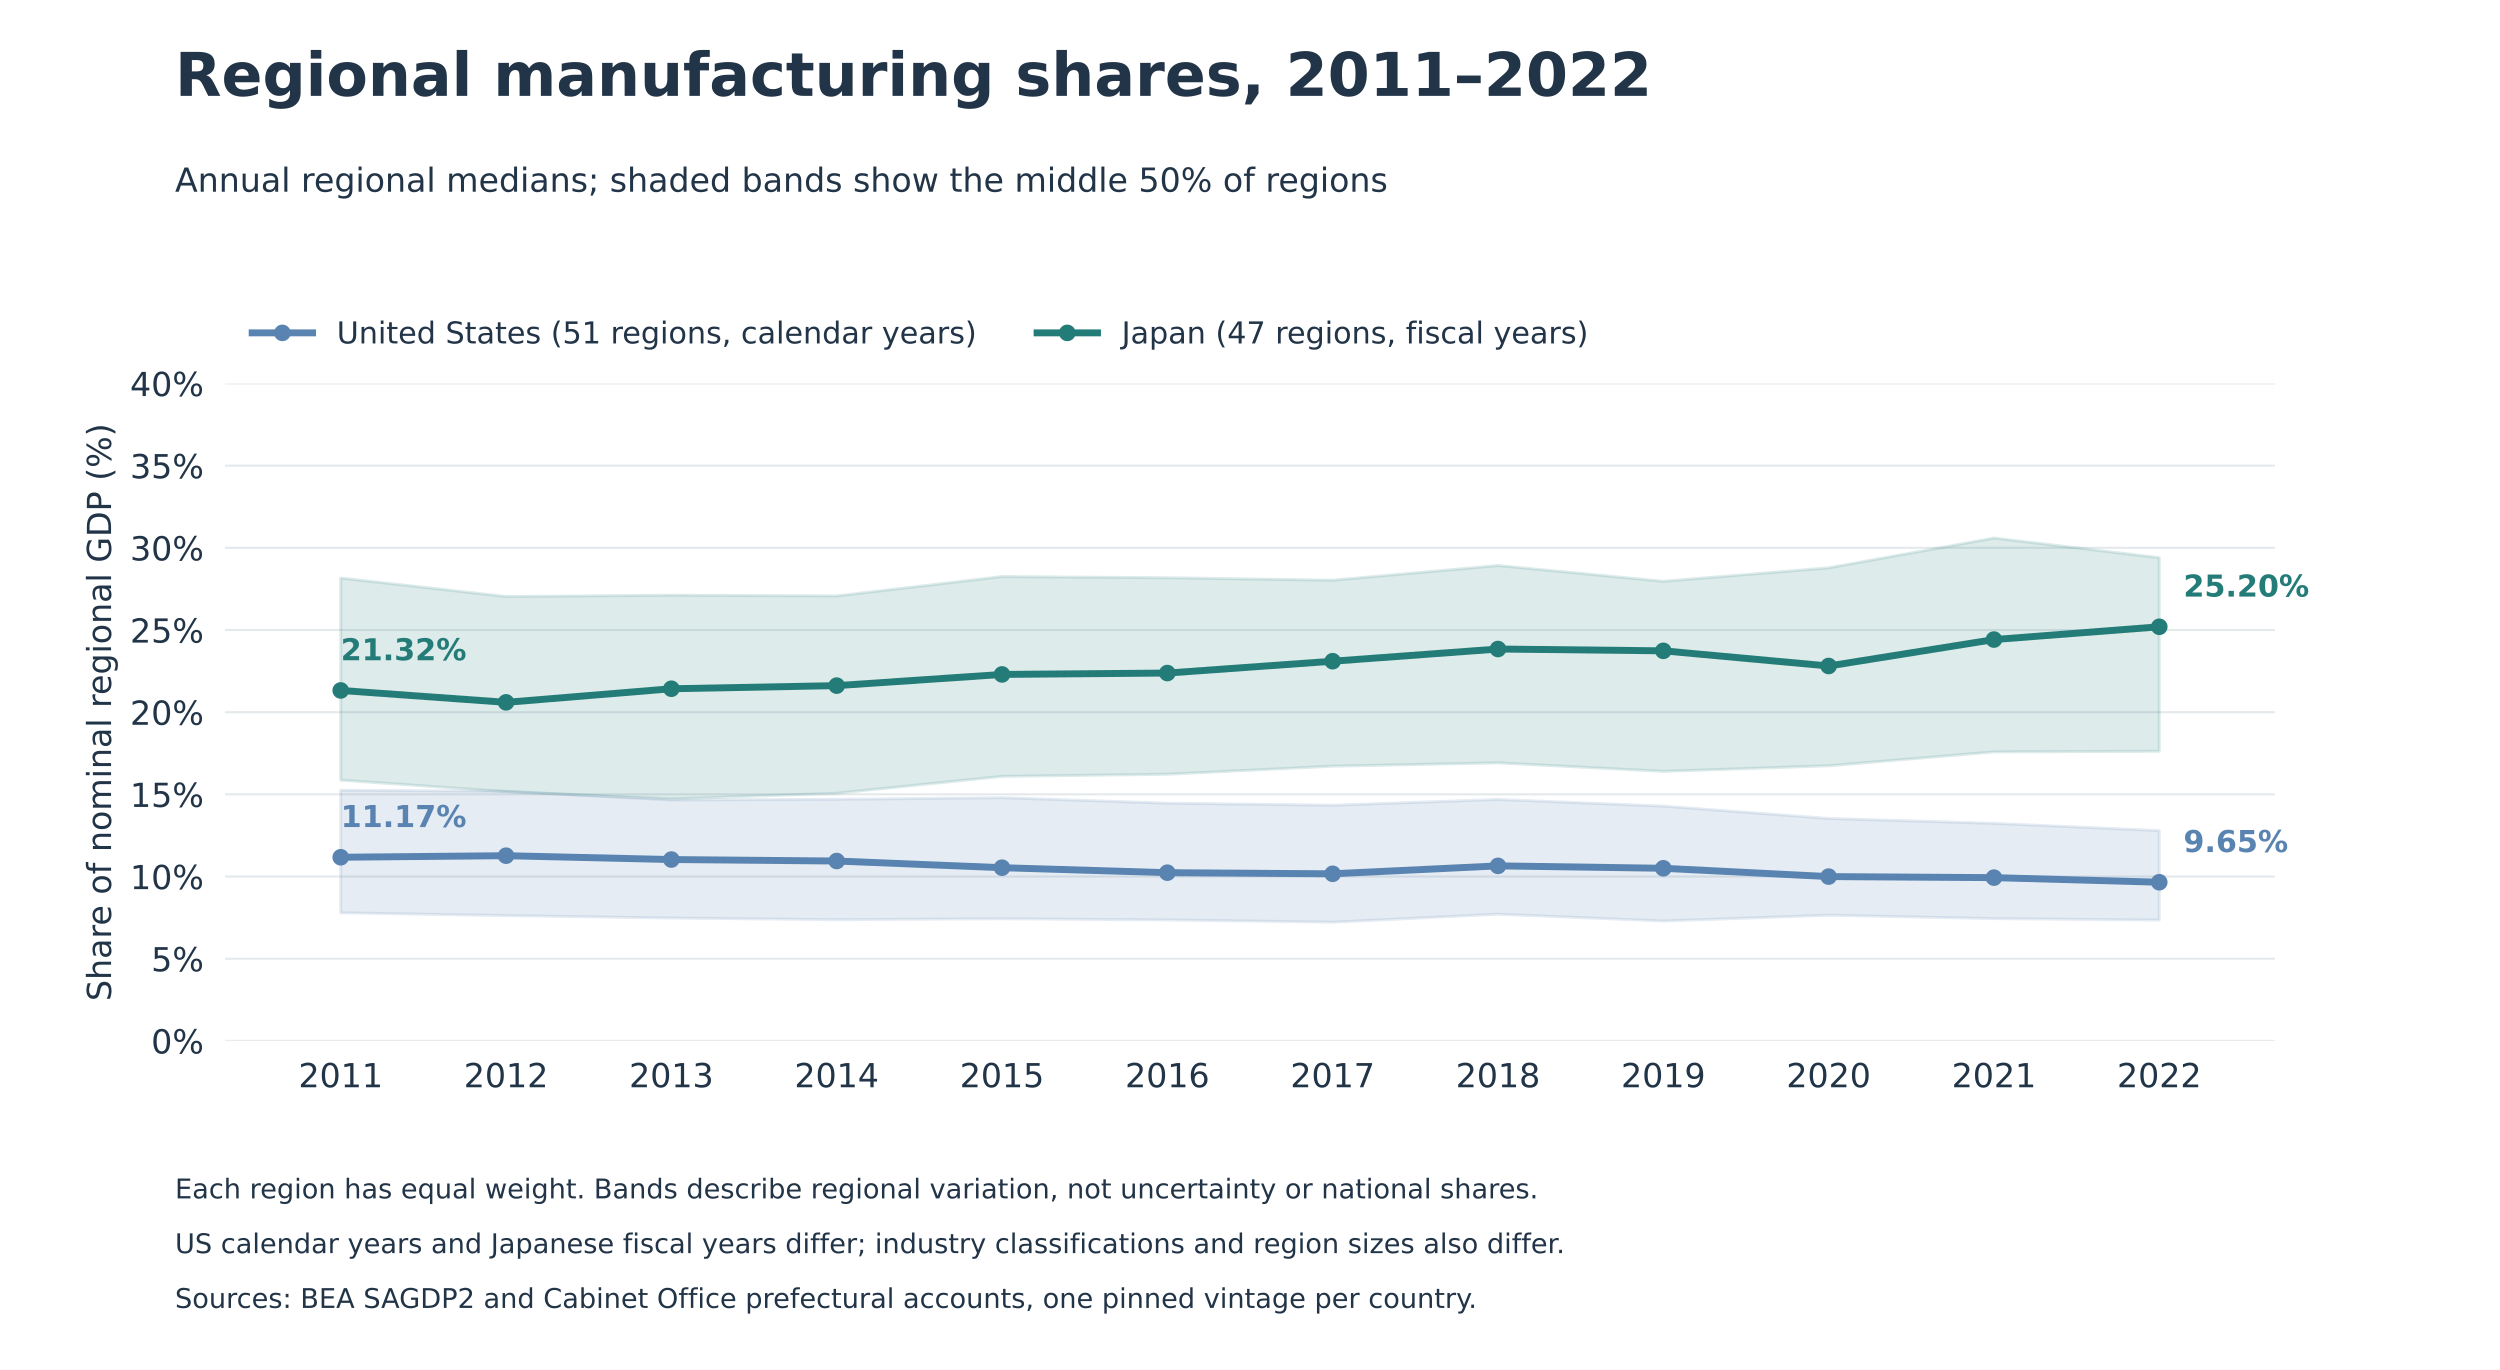
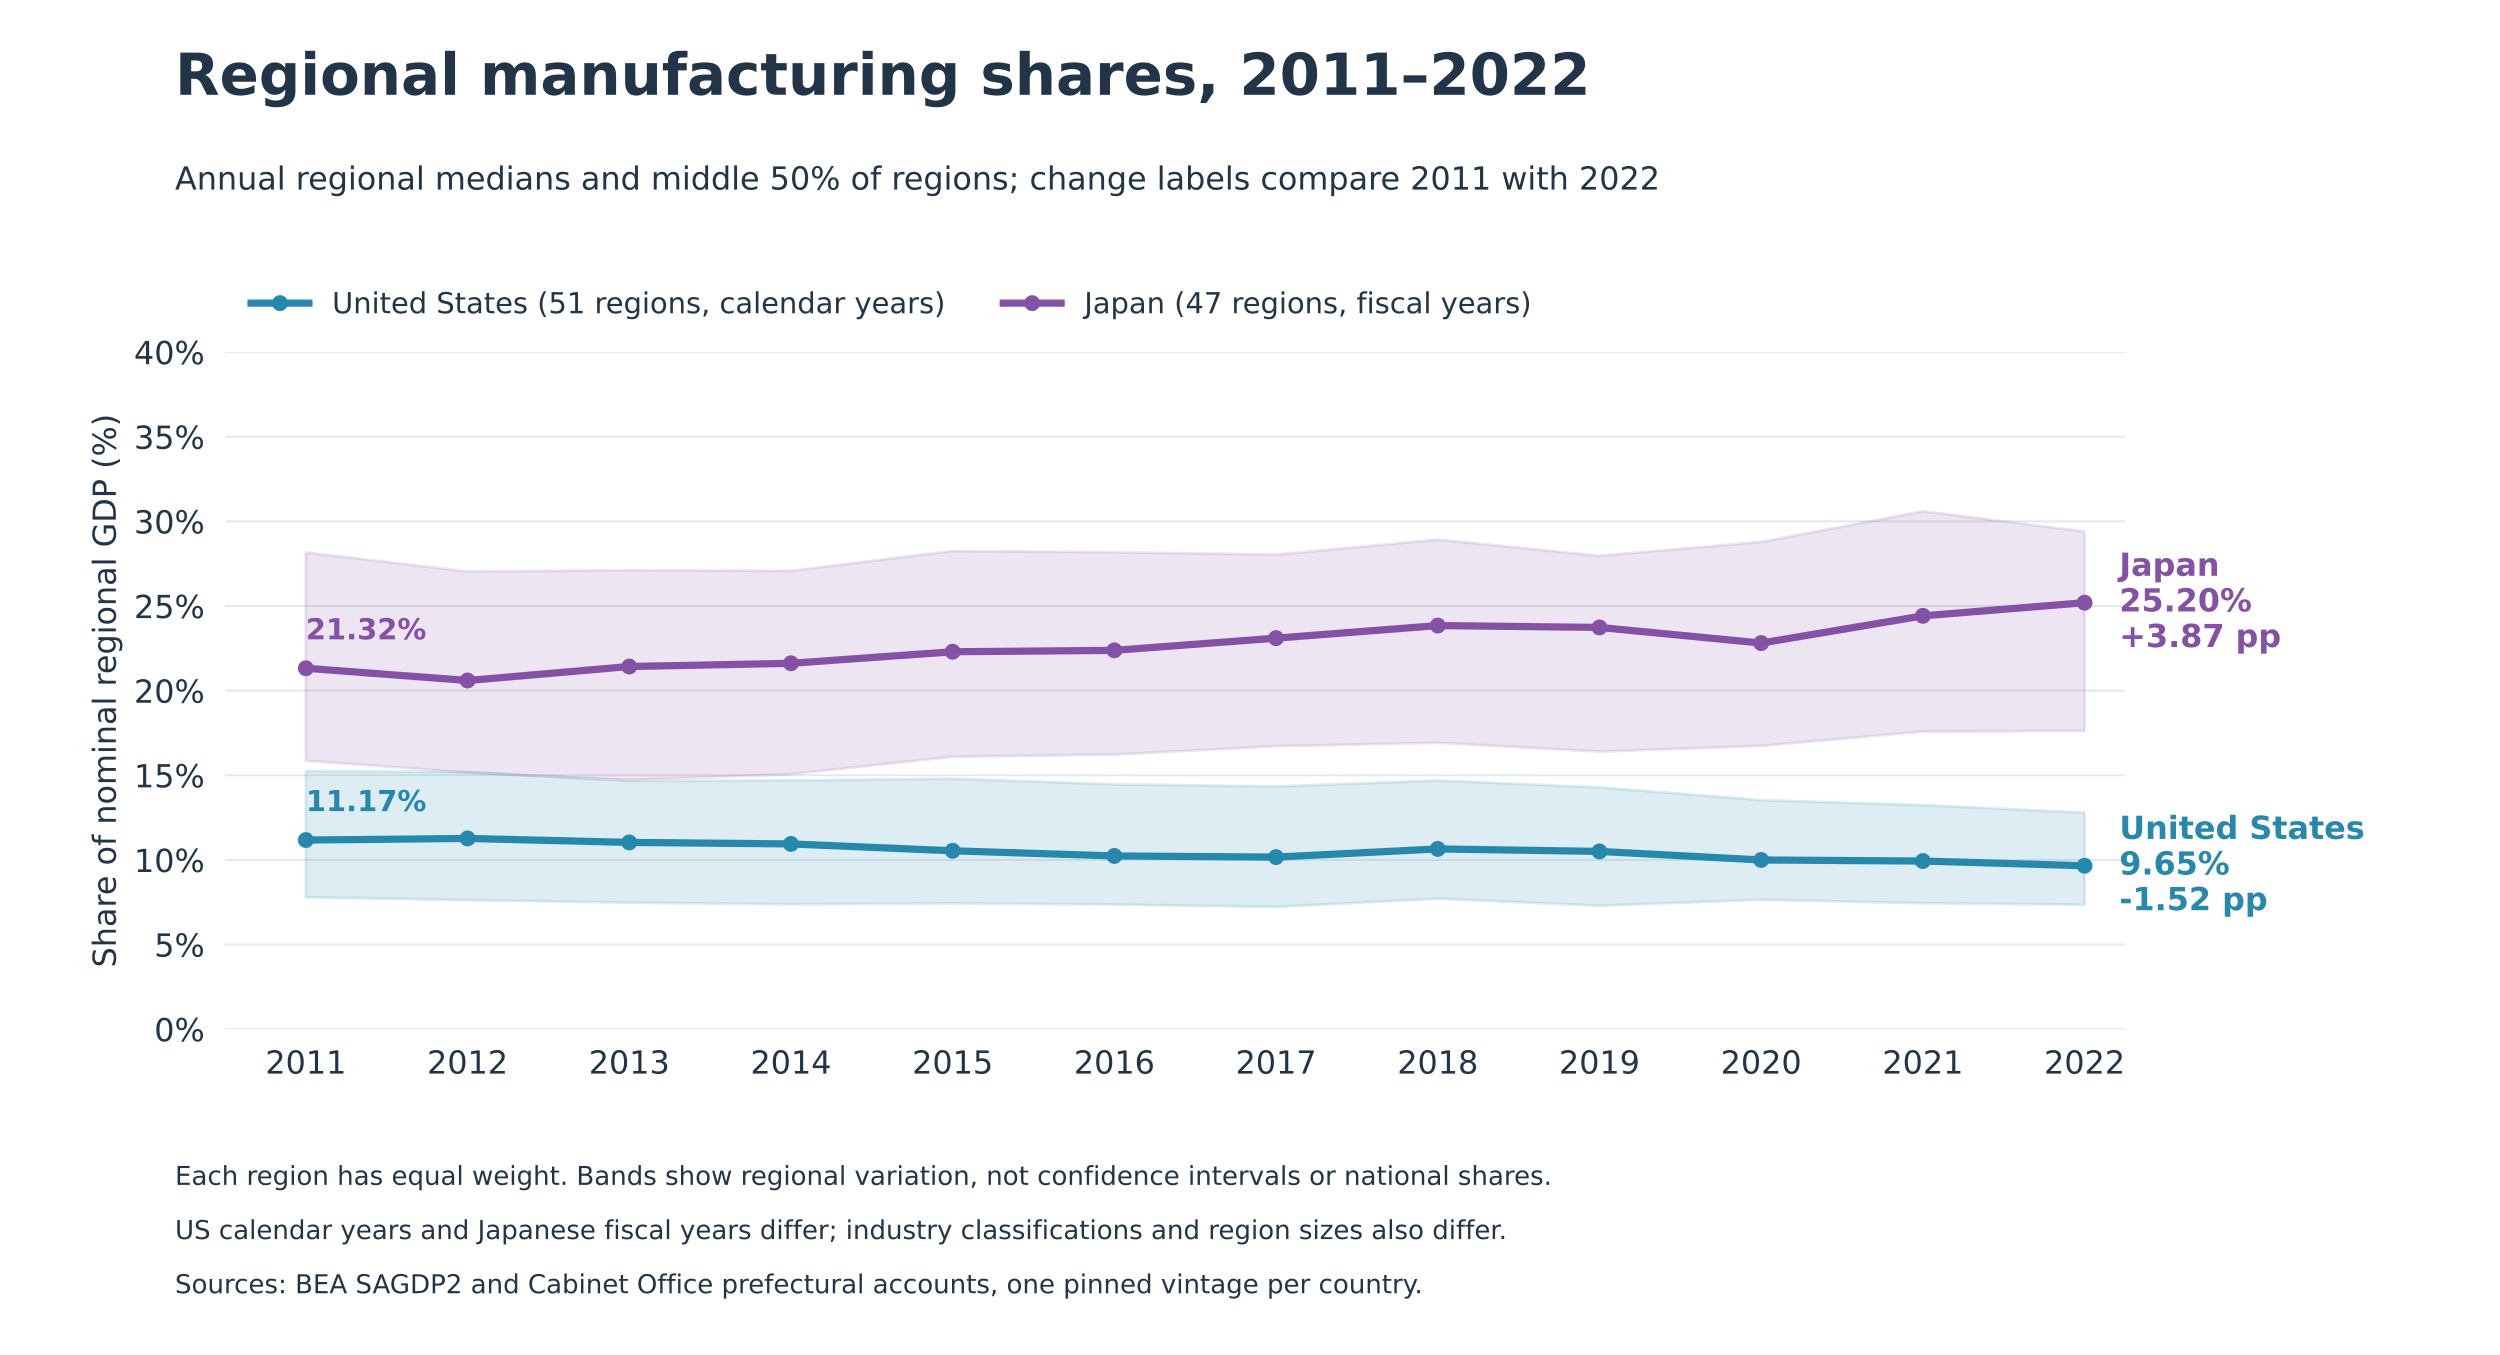
- <svg xmlns="http://www.w3.org/2000/svg" xmlns:xlink="http://www.w3.org/1999/xlink" width="828pt" height="453.6pt" viewBox="0 0 828 453.6" version="1.1">
+ <svg xmlns="http://www.w3.org/2000/svg" xmlns:xlink="http://www.w3.org/1999/xlink" width="864pt" height="468pt" viewBox="0 0 864 468" version="1.1">
  <defs>
    <style type="text/css">*{stroke-linejoin: round; stroke-linecap: butt}</style>
  </defs>
  <g id="figure_1">
    <g id="patch_1">
-       <path d="M 0 453.6 L 828 453.6 L 828 0 L 0 0 z " style="fill: #ffffff" />
+       <path d="M 0 468 L 864 468 L 864 0 L 0 0 z " style="fill: #ffffff" />
    </g>
    <g id="axes_1">
      <g id="patch_2">
-         <path d="M 74.52 344.736 L 753.48 344.736 L 753.48 127.008 L 74.52 127.008 z " style="fill: #ffffff" />
+         <path d="M 77.76 355.68 L 734.4 355.68 L 734.4 121.68 L 77.76 121.68 z " style="fill: #ffffff" />
      </g>
      <g id="matplotlib.axis_1">
        <g id="xtick_1">
          <g id="line2d_1" />
          <g id="text_1">
-             <text style="font-size: 11px; font-family: 'DejaVu Sans'; text-anchor: middle; fill: #223447" x="112.848" y="360.094" transform="rotate(-0 112.8484 360.0943)">2011</text>
+             <text style="font-size: 11px; font-family: 'DejaVu Sans'; text-anchor: middle; fill: #223447" x="105.702" y="371.038" transform="rotate(-0 105.7021 371.0383)">2011</text>
          </g>
        </g>
        <g id="xtick_2">
          <g id="line2d_2" />
          <g id="text_2">
-             <text style="font-size: 11px; font-family: 'DejaVu Sans'; text-anchor: middle; fill: #223447" x="167.603" y="360.094" transform="rotate(-0 167.6032 360.0943)">2012</text>
+             <text style="font-size: 11px; font-family: 'DejaVu Sans'; text-anchor: middle; fill: #223447" x="161.586" y="371.038" transform="rotate(-0 161.5864 371.0383)">2012</text>
          </g>
        </g>
        <g id="xtick_3">
          <g id="line2d_3" />
          <g id="text_3">
-             <text style="font-size: 11px; font-family: 'DejaVu Sans'; text-anchor: middle; fill: #223447" x="222.358" y="360.094" transform="rotate(-0 222.3581 360.0943)">2013</text>
+             <text style="font-size: 11px; font-family: 'DejaVu Sans'; text-anchor: middle; fill: #223447" x="217.471" y="371.038" transform="rotate(-0 217.4706 371.0383)">2013</text>
          </g>
        </g>
        <g id="xtick_4">
          <g id="line2d_4" />
          <g id="text_4">
-             <text style="font-size: 11px; font-family: 'DejaVu Sans'; text-anchor: middle; fill: #223447" x="277.113" y="360.094" transform="rotate(-0 277.1129 360.0943)">2014</text>
+             <text style="font-size: 11px; font-family: 'DejaVu Sans'; text-anchor: middle; fill: #223447" x="273.355" y="371.038" transform="rotate(-0 273.3549 371.0383)">2014</text>
          </g>
        </g>
        <g id="xtick_5">
          <g id="line2d_5" />
          <g id="text_5">
-             <text style="font-size: 11px; font-family: 'DejaVu Sans'; text-anchor: middle; fill: #223447" x="331.868" y="360.094" transform="rotate(-0 331.8677 360.0943)">2015</text>
+             <text style="font-size: 11px; font-family: 'DejaVu Sans'; text-anchor: middle; fill: #223447" x="329.239" y="371.038" transform="rotate(-0 329.2391 371.0383)">2015</text>
          </g>
        </g>
        <g id="xtick_6">
          <g id="line2d_6" />
          <g id="text_6">
-             <text style="font-size: 11px; font-family: 'DejaVu Sans'; text-anchor: middle; fill: #223447" x="386.623" y="360.094" transform="rotate(-0 386.6226 360.0943)">2016</text>
+             <text style="font-size: 11px; font-family: 'DejaVu Sans'; text-anchor: middle; fill: #223447" x="385.123" y="371.038" transform="rotate(-0 385.1234 371.0383)">2016</text>
          </g>
        </g>
        <g id="xtick_7">
          <g id="line2d_7" />
          <g id="text_7">
-             <text style="font-size: 11px; font-family: 'DejaVu Sans'; text-anchor: middle; fill: #223447" x="441.377" y="360.094" transform="rotate(-0 441.3774 360.0943)">2017</text>
+             <text style="font-size: 11px; font-family: 'DejaVu Sans'; text-anchor: middle; fill: #223447" x="441.008" y="371.038" transform="rotate(-0 441.0077 371.0383)">2017</text>
          </g>
        </g>
        <g id="xtick_8">
          <g id="line2d_8" />
          <g id="text_8">
-             <text style="font-size: 11px; font-family: 'DejaVu Sans'; text-anchor: middle; fill: #223447" x="496.132" y="360.094" transform="rotate(-0 496.1323 360.0943)">2018</text>
+             <text style="font-size: 11px; font-family: 'DejaVu Sans'; text-anchor: middle; fill: #223447" x="496.892" y="371.038" transform="rotate(-0 496.8919 371.0383)">2018</text>
          </g>
        </g>
        <g id="xtick_9">
          <g id="line2d_9" />
          <g id="text_9">
-             <text style="font-size: 11px; font-family: 'DejaVu Sans'; text-anchor: middle; fill: #223447" x="550.887" y="360.094" transform="rotate(-0 550.8871 360.0943)">2019</text>
+             <text style="font-size: 11px; font-family: 'DejaVu Sans'; text-anchor: middle; fill: #223447" x="552.776" y="371.038" transform="rotate(-0 552.7762 371.0383)">2019</text>
          </g>
        </g>
        <g id="xtick_10">
          <g id="line2d_10" />
          <g id="text_10">
-             <text style="font-size: 11px; font-family: 'DejaVu Sans'; text-anchor: middle; fill: #223447" x="605.642" y="360.094" transform="rotate(-0 605.6419 360.0943)">2020</text>
+             <text style="font-size: 11px; font-family: 'DejaVu Sans'; text-anchor: middle; fill: #223447" x="608.66" y="371.038" transform="rotate(-0 608.6604 371.0383)">2020</text>
          </g>
        </g>
        <g id="xtick_11">
          <g id="line2d_11" />
          <g id="text_11">
-             <text style="font-size: 11px; font-family: 'DejaVu Sans'; text-anchor: middle; fill: #223447" x="660.397" y="360.094" transform="rotate(-0 660.3968 360.0943)">2021</text>
+             <text style="font-size: 11px; font-family: 'DejaVu Sans'; text-anchor: middle; fill: #223447" x="664.545" y="371.038" transform="rotate(-0 664.5447 371.0383)">2021</text>
          </g>
        </g>
        <g id="xtick_12">
          <g id="line2d_12" />
          <g id="text_12">
-             <text style="font-size: 11px; font-family: 'DejaVu Sans'; text-anchor: middle; fill: #223447" x="715.152" y="360.094" transform="rotate(-0 715.1516 360.0943)">2022</text>
+             <text style="font-size: 11px; font-family: 'DejaVu Sans'; text-anchor: middle; fill: #223447" x="720.429" y="371.038" transform="rotate(-0 720.4289 371.0383)">2022</text>
          </g>
        </g>
      </g>
      <g id="matplotlib.axis_2">
        <g id="ytick_1">
          <g id="line2d_13">
-             <path d="M 74.52 344.736 L 753.48 344.736 " clip-path="url(#pea0f3e4ab1)" style="fill: none; stroke: #e4e9ec; stroke-width: 0.7; stroke-linecap: square" />
+             <path d="M 77.76 355.68 L 734.4 355.68 " clip-path="url(#p163450f315)" style="fill: none; stroke: #e4e9ec; stroke-width: 0.7; stroke-linecap: square" />
          </g>
          <g id="line2d_14" />
          <g id="text_13">
-             <text style="font-size: 11px; font-family: 'DejaVu Sans'; text-anchor: end; fill: #223447" x="67.52" y="348.915" transform="rotate(-0 67.52 348.9151)">0%</text>
+             <text style="font-size: 11px; font-family: 'DejaVu Sans'; text-anchor: end; fill: #223447" x="70.76" y="359.859" transform="rotate(-0 70.76 359.8591)">0%</text>
          </g>
        </g>
        <g id="ytick_2">
          <g id="line2d_15">
-             <path d="M 74.52 317.52 L 753.48 317.52 " clip-path="url(#pea0f3e4ab1)" style="fill: none; stroke: #e4e9ec; stroke-width: 0.7; stroke-linecap: square" />
+             <path d="M 77.76 326.43 L 734.4 326.43 " clip-path="url(#p163450f315)" style="fill: none; stroke: #e4e9ec; stroke-width: 0.7; stroke-linecap: square" />
          </g>
          <g id="line2d_16" />
          <g id="text_14">
-             <text style="font-size: 11px; font-family: 'DejaVu Sans'; text-anchor: end; fill: #223447" x="67.52" y="321.699" transform="rotate(-0 67.52 321.6991)">5%</text>
+             <text style="font-size: 11px; font-family: 'DejaVu Sans'; text-anchor: end; fill: #223447" x="70.76" y="330.609" transform="rotate(-0 70.76 330.6091)">5%</text>
          </g>
        </g>
        <g id="ytick_3">
          <g id="line2d_17">
-             <path d="M 74.52 290.304 L 753.48 290.304 " clip-path="url(#pea0f3e4ab1)" style="fill: none; stroke: #e4e9ec; stroke-width: 0.7; stroke-linecap: square" />
+             <path d="M 77.76 297.18 L 734.4 297.18 " clip-path="url(#p163450f315)" style="fill: none; stroke: #e4e9ec; stroke-width: 0.7; stroke-linecap: square" />
          </g>
          <g id="line2d_18" />
          <g id="text_15">
-             <text style="font-size: 11px; font-family: 'DejaVu Sans'; text-anchor: end; fill: #223447" x="67.52" y="294.483" transform="rotate(-0 67.52 294.4831)">10%</text>
+             <text style="font-size: 11px; font-family: 'DejaVu Sans'; text-anchor: end; fill: #223447" x="70.76" y="301.359" transform="rotate(-0 70.76 301.3591)">10%</text>
          </g>
        </g>
        <g id="ytick_4">
          <g id="line2d_19">
-             <path d="M 74.52 263.088 L 753.48 263.088 " clip-path="url(#pea0f3e4ab1)" style="fill: none; stroke: #e4e9ec; stroke-width: 0.7; stroke-linecap: square" />
+             <path d="M 77.76 267.93 L 734.4 267.93 " clip-path="url(#p163450f315)" style="fill: none; stroke: #e4e9ec; stroke-width: 0.7; stroke-linecap: square" />
          </g>
          <g id="line2d_20" />
          <g id="text_16">
-             <text style="font-size: 11px; font-family: 'DejaVu Sans'; text-anchor: end; fill: #223447" x="67.52" y="267.267" transform="rotate(-0 67.52 267.2671)">15%</text>
+             <text style="font-size: 11px; font-family: 'DejaVu Sans'; text-anchor: end; fill: #223447" x="70.76" y="272.109" transform="rotate(-0 70.76 272.1091)">15%</text>
          </g>
        </g>
        <g id="ytick_5">
          <g id="line2d_21">
-             <path d="M 74.52 235.872 L 753.48 235.872 " clip-path="url(#pea0f3e4ab1)" style="fill: none; stroke: #e4e9ec; stroke-width: 0.7; stroke-linecap: square" />
+             <path d="M 77.76 238.68 L 734.4 238.68 " clip-path="url(#p163450f315)" style="fill: none; stroke: #e4e9ec; stroke-width: 0.7; stroke-linecap: square" />
          </g>
          <g id="line2d_22" />
          <g id="text_17">
-             <text style="font-size: 11px; font-family: 'DejaVu Sans'; text-anchor: end; fill: #223447" x="67.52" y="240.051" transform="rotate(-0 67.52 240.0511)">20%</text>
+             <text style="font-size: 11px; font-family: 'DejaVu Sans'; text-anchor: end; fill: #223447" x="70.76" y="242.859" transform="rotate(-0 70.76 242.8591)">20%</text>
          </g>
        </g>
        <g id="ytick_6">
          <g id="line2d_23">
-             <path d="M 74.52 208.656 L 753.48 208.656 " clip-path="url(#pea0f3e4ab1)" style="fill: none; stroke: #e4e9ec; stroke-width: 0.7; stroke-linecap: square" />
+             <path d="M 77.76 209.43 L 734.4 209.43 " clip-path="url(#p163450f315)" style="fill: none; stroke: #e4e9ec; stroke-width: 0.7; stroke-linecap: square" />
          </g>
          <g id="line2d_24" />
          <g id="text_18">
-             <text style="font-size: 11px; font-family: 'DejaVu Sans'; text-anchor: end; fill: #223447" x="67.52" y="212.835" transform="rotate(-0 67.52 212.8351)">25%</text>
+             <text style="font-size: 11px; font-family: 'DejaVu Sans'; text-anchor: end; fill: #223447" x="70.76" y="213.609" transform="rotate(-0 70.76 213.6091)">25%</text>
          </g>
        </g>
        <g id="ytick_7">
          <g id="line2d_25">
-             <path d="M 74.52 181.44 L 753.48 181.44 " clip-path="url(#pea0f3e4ab1)" style="fill: none; stroke: #e4e9ec; stroke-width: 0.7; stroke-linecap: square" />
+             <path d="M 77.76 180.18 L 734.4 180.18 " clip-path="url(#p163450f315)" style="fill: none; stroke: #e4e9ec; stroke-width: 0.7; stroke-linecap: square" />
          </g>
          <g id="line2d_26" />
          <g id="text_19">
-             <text style="font-size: 11px; font-family: 'DejaVu Sans'; text-anchor: end; fill: #223447" x="67.52" y="185.619" transform="rotate(-0 67.52 185.6191)">30%</text>
+             <text style="font-size: 11px; font-family: 'DejaVu Sans'; text-anchor: end; fill: #223447" x="70.76" y="184.359" transform="rotate(-0 70.76 184.3591)">30%</text>
          </g>
        </g>
        <g id="ytick_8">
          <g id="line2d_27">
-             <path d="M 74.52 154.224 L 753.48 154.224 " clip-path="url(#pea0f3e4ab1)" style="fill: none; stroke: #e4e9ec; stroke-width: 0.7; stroke-linecap: square" />
+             <path d="M 77.76 150.93 L 734.4 150.93 " clip-path="url(#p163450f315)" style="fill: none; stroke: #e4e9ec; stroke-width: 0.7; stroke-linecap: square" />
          </g>
          <g id="line2d_28" />
          <g id="text_20">
-             <text style="font-size: 11px; font-family: 'DejaVu Sans'; text-anchor: end; fill: #223447" x="67.52" y="158.403" transform="rotate(-0 67.52 158.4031)">35%</text>
+             <text style="font-size: 11px; font-family: 'DejaVu Sans'; text-anchor: end; fill: #223447" x="70.76" y="155.109" transform="rotate(-0 70.76 155.1091)">35%</text>
          </g>
        </g>
        <g id="ytick_9">
          <g id="line2d_29">
-             <path d="M 74.52 127.008 L 753.48 127.008 " clip-path="url(#pea0f3e4ab1)" style="fill: none; stroke: #e4e9ec; stroke-width: 0.7; stroke-linecap: square" />
+             <path d="M 77.76 121.68 L 734.4 121.68 " clip-path="url(#p163450f315)" style="fill: none; stroke: #e4e9ec; stroke-width: 0.7; stroke-linecap: square" />
          </g>
          <g id="line2d_30" />
          <g id="text_21">
-             <text style="font-size: 11px; font-family: 'DejaVu Sans'; text-anchor: end; fill: #223447" x="67.52" y="131.187" transform="rotate(-0 67.52 131.1871)">40%</text>
+             <text style="font-size: 11px; font-family: 'DejaVu Sans'; text-anchor: end; fill: #223447" x="70.76" y="125.859" transform="rotate(-0 70.76 125.8591)">40%</text>
          </g>
        </g>
        <g id="text_22">
-           <text style="font-size: 11px; font-family: 'DejaVu Sans'; text-anchor: middle; fill: #223447" x="36.783" y="235.872" transform="rotate(-90 36.78312 235.872)">Share of nominal regional GDP (%)</text>
+           <text style="font-size: 11px; font-family: 'DejaVu Sans'; text-anchor: middle; fill: #223447" x="40.023" y="238.68" transform="rotate(-90 40.02313 238.68)">Share of nominal regional GDP (%)</text>
        </g>
      </g>
      <g id="FillBetweenPolyCollection_1">
        <defs>
-           <path id="mc9e4c827bf" d="M 112.848 -191.865 L 112.848 -151.274 L 167.603 -150.363 L 222.358 -149.545 L 277.113 -149.016 L 331.868 -149.315 L 386.623 -148.928 L 441.377 -148.166 L 496.132 -150.821 L 550.887 -148.57 L 605.642 -150.484 L 660.397 -149.366 L 715.152 -148.878 L 715.152 -178.488 L 715.152 -178.488 L 660.397 -180.901 L 605.642 -182.511 L 550.887 -186.606 L 496.132 -188.817 L 441.377 -186.9 L 386.623 -187.587 L 331.868 -189.4 L 277.113 -188.871 L 222.358 -188.641 L 167.603 -191.551 L 112.848 -191.865 z " style="stroke: #5983b0; stroke-opacity: 0.15" />
-         </defs>
-         <g clip-path="url(#pea0f3e4ab1)">
-           <use xlink:href="#mc9e4c827bf" x="0" y="453.6" style="fill: #5983b0; fill-opacity: 0.15; stroke: #5983b0; stroke-opacity: 0.15" />
+           <path id="m53ffdc2bcf" d="M 105.702 -201.524 L 105.702 -157.9 L 161.586 -156.92 L 217.471 -156.041 L 273.355 -155.473 L 329.239 -155.794 L 385.123 -155.378 L 441.008 -154.559 L 496.892 -157.413 L 552.776 -154.993 L 608.66 -157.051 L 664.545 -155.849 L 720.429 -155.324 L 720.429 -187.148 L 720.429 -187.148 L 664.545 -189.741 L 608.66 -191.471 L 552.776 -195.873 L 496.892 -198.249 L 441.008 -196.188 L 385.123 -196.926 L 329.239 -198.875 L 273.355 -198.307 L 217.471 -198.059 L 161.586 -201.187 L 105.702 -201.524 z " style="stroke: #2788ae; stroke-opacity: 0.15" />
+         </defs>
+         <g clip-path="url(#p163450f315)">
+           <use xlink:href="#m53ffdc2bcf" x="0" y="468" style="fill: #2788ae; fill-opacity: 0.15; stroke: #2788ae; stroke-opacity: 0.15" />
        </g>
      </g>
      <g id="FillBetweenPolyCollection_2">
        <defs>
-           <path id="mc86bd8c78e" d="M 112.848 -262.15 L 112.848 -195.216 L 167.603 -191.388 L 222.358 -188.996 L 277.113 -190.881 L 331.868 -196.468 L 386.623 -197.176 L 441.377 -199.852 L 496.132 -200.937 L 550.887 -198.133 L 605.642 -199.969 L 660.397 -204.577 L 715.152 -204.785 L 715.152 -268.885 L 715.152 -268.885 L 660.397 -275.403 L 605.642 -265.535 L 550.887 -261.073 L 496.132 -266.293 L 441.377 -261.436 L 386.623 -262.237 L 331.868 -262.639 L 277.113 -256.232 L 222.358 -256.458 L 167.603 -256.03 L 112.848 -262.15 z " style="stroke: #247c78; stroke-opacity: 0.15" />
-         </defs>
-         <g clip-path="url(#pea0f3e4ab1)">
-           <use xlink:href="#mc86bd8c78e" x="0" y="453.6" style="fill: #247c78; fill-opacity: 0.15; stroke: #247c78; stroke-opacity: 0.15" />
+           <path id="m944448bb95" d="M 105.702 -277.062 L 105.702 -205.125 L 161.586 -201.012 L 217.471 -198.441 L 273.355 -200.466 L 329.239 -206.471 L 385.123 -207.232 L 441.008 -210.108 L 496.892 -211.274 L 552.776 -208.261 L 608.66 -210.234 L 664.545 -215.187 L 720.429 -215.41 L 720.429 -284.301 L 720.429 -284.301 L 664.545 -291.305 L 608.66 -280.7 L 552.776 -275.904 L 496.892 -281.515 L 441.008 -276.294 L 385.123 -277.156 L 329.239 -277.588 L 273.355 -270.701 L 217.471 -270.944 L 161.586 -270.484 L 105.702 -277.062 z " style="stroke: #8551a6; stroke-opacity: 0.15" />
+         </defs>
+         <g clip-path="url(#p163450f315)">
+           <use xlink:href="#m944448bb95" x="0" y="468" style="fill: #8551a6; fill-opacity: 0.15; stroke: #8551a6; stroke-opacity: 0.15" />
        </g>
      </g>
      <g id="line2d_31">
-         <path d="M 112.848 283.923 L 167.603 283.408 L 222.358 284.683 L 277.113 285.172 L 331.868 287.379 L 386.623 289.031 L 441.377 289.406 L 496.132 286.777 L 550.887 287.574 L 605.642 290.329 L 660.397 290.673 L 715.152 292.195 " clip-path="url(#pea0f3e4ab1)" style="fill: none; stroke: #5983b0; stroke-width: 2.3; stroke-linecap: square" />
-         <defs>
-           <path id="m11cc2bf9a2" d="M 0 2.25 C 0.597 2.25 1.169 2.013 1.591 1.591 C 2.013 1.169 2.25 0.597 2.25 0 C 2.25 -0.597 2.013 -1.169 1.591 -1.591 C 1.169 -2.013 0.597 -2.25 0 -2.25 C -0.597 -2.25 -1.169 -2.013 -1.591 -1.591 C -2.013 -1.169 -2.25 -0.597 -2.25 0 C -2.25 0.597 -2.013 1.169 -1.591 1.591 C -1.169 2.013 -0.597 2.25 0 2.25 z " style="stroke: #5983b0" />
-         </defs>
-         <g clip-path="url(#pea0f3e4ab1)">
-           <use xlink:href="#m11cc2bf9a2" x="112.848" y="283.923" style="fill: #5983b0; stroke: #5983b0" />
-           <use xlink:href="#m11cc2bf9a2" x="167.603" y="283.408" style="fill: #5983b0; stroke: #5983b0" />
-           <use xlink:href="#m11cc2bf9a2" x="222.358" y="284.683" style="fill: #5983b0; stroke: #5983b0" />
-           <use xlink:href="#m11cc2bf9a2" x="277.113" y="285.172" style="fill: #5983b0; stroke: #5983b0" />
-           <use xlink:href="#m11cc2bf9a2" x="331.868" y="287.379" style="fill: #5983b0; stroke: #5983b0" />
-           <use xlink:href="#m11cc2bf9a2" x="386.623" y="289.031" style="fill: #5983b0; stroke: #5983b0" />
-           <use xlink:href="#m11cc2bf9a2" x="441.377" y="289.406" style="fill: #5983b0; stroke: #5983b0" />
-           <use xlink:href="#m11cc2bf9a2" x="496.132" y="286.777" style="fill: #5983b0; stroke: #5983b0" />
-           <use xlink:href="#m11cc2bf9a2" x="550.887" y="287.574" style="fill: #5983b0; stroke: #5983b0" />
-           <use xlink:href="#m11cc2bf9a2" x="605.642" y="290.329" style="fill: #5983b0; stroke: #5983b0" />
-           <use xlink:href="#m11cc2bf9a2" x="660.397" y="290.673" style="fill: #5983b0; stroke: #5983b0" />
-           <use xlink:href="#m11cc2bf9a2" x="715.152" y="292.195" style="fill: #5983b0; stroke: #5983b0" />
+         <path d="M 105.702 290.322 L 161.586 289.768 L 217.471 291.139 L 273.355 291.664 L 329.239 294.036 L 385.123 295.812 L 441.008 296.215 L 496.892 293.39 L 552.776 294.246 L 608.66 297.207 L 664.545 297.577 L 720.429 299.213 " clip-path="url(#p163450f315)" style="fill: none; stroke: #2788ae; stroke-width: 2.5; stroke-linecap: square" />
+         <defs>
+           <path id="mc8d33d3ed7" d="M 0 2.25 C 0.597 2.25 1.169 2.013 1.591 1.591 C 2.013 1.169 2.25 0.597 2.25 0 C 2.25 -0.597 2.013 -1.169 1.591 -1.591 C 1.169 -2.013 0.597 -2.25 0 -2.25 C -0.597 -2.25 -1.169 -2.013 -1.591 -1.591 C -2.013 -1.169 -2.25 -0.597 -2.25 0 C -2.25 0.597 -2.013 1.169 -1.591 1.591 C -1.169 2.013 -0.597 2.25 0 2.25 z " style="stroke: #2788ae" />
+         </defs>
+         <g clip-path="url(#p163450f315)">
+           <use xlink:href="#mc8d33d3ed7" x="105.702" y="290.322" style="fill: #2788ae; stroke: #2788ae" />
+           <use xlink:href="#mc8d33d3ed7" x="161.586" y="289.768" style="fill: #2788ae; stroke: #2788ae" />
+           <use xlink:href="#mc8d33d3ed7" x="217.471" y="291.139" style="fill: #2788ae; stroke: #2788ae" />
+           <use xlink:href="#mc8d33d3ed7" x="273.355" y="291.664" style="fill: #2788ae; stroke: #2788ae" />
+           <use xlink:href="#mc8d33d3ed7" x="329.239" y="294.036" style="fill: #2788ae; stroke: #2788ae" />
+           <use xlink:href="#mc8d33d3ed7" x="385.123" y="295.812" style="fill: #2788ae; stroke: #2788ae" />
+           <use xlink:href="#mc8d33d3ed7" x="441.008" y="296.215" style="fill: #2788ae; stroke: #2788ae" />
+           <use xlink:href="#mc8d33d3ed7" x="496.892" y="293.39" style="fill: #2788ae; stroke: #2788ae" />
+           <use xlink:href="#mc8d33d3ed7" x="552.776" y="294.246" style="fill: #2788ae; stroke: #2788ae" />
+           <use xlink:href="#mc8d33d3ed7" x="608.66" y="297.207" style="fill: #2788ae; stroke: #2788ae" />
+           <use xlink:href="#mc8d33d3ed7" x="664.545" y="297.577" style="fill: #2788ae; stroke: #2788ae" />
+           <use xlink:href="#mc8d33d3ed7" x="720.429" y="299.213" style="fill: #2788ae; stroke: #2788ae" />
        </g>
      </g>
      <g id="line2d_32">
-         <path d="M 112.848 228.68 L 167.603 232.619 L 222.358 228.114 L 277.113 227.082 L 331.868 223.369 L 386.623 222.916 L 441.377 218.995 L 496.132 214.957 L 550.887 215.557 L 605.642 220.578 L 660.397 211.822 L 715.152 207.589 " clip-path="url(#pea0f3e4ab1)" style="fill: none; stroke: #247c78; stroke-width: 2.3; stroke-linecap: square" />
-         <defs>
-           <path id="m9a951e3793" d="M 0 2.25 C 0.597 2.25 1.169 2.013 1.591 1.591 C 2.013 1.169 2.25 0.597 2.25 0 C 2.25 -0.597 2.013 -1.169 1.591 -1.591 C 1.169 -2.013 0.597 -2.25 0 -2.25 C -0.597 -2.25 -1.169 -2.013 -1.591 -1.591 C -2.013 -1.169 -2.25 -0.597 -2.25 0 C -2.25 0.597 -2.013 1.169 -1.591 1.591 C -1.169 2.013 -0.597 2.25 0 2.25 z " style="stroke: #247c78" />
-         </defs>
-         <g clip-path="url(#pea0f3e4ab1)">
-           <use xlink:href="#m9a951e3793" x="112.848" y="228.68" style="fill: #247c78; stroke: #247c78" />
-           <use xlink:href="#m9a951e3793" x="167.603" y="232.619" style="fill: #247c78; stroke: #247c78" />
-           <use xlink:href="#m9a951e3793" x="222.358" y="228.114" style="fill: #247c78; stroke: #247c78" />
-           <use xlink:href="#m9a951e3793" x="277.113" y="227.082" style="fill: #247c78; stroke: #247c78" />
-           <use xlink:href="#m9a951e3793" x="331.868" y="223.369" style="fill: #247c78; stroke: #247c78" />
-           <use xlink:href="#m9a951e3793" x="386.623" y="222.916" style="fill: #247c78; stroke: #247c78" />
-           <use xlink:href="#m9a951e3793" x="441.377" y="218.995" style="fill: #247c78; stroke: #247c78" />
-           <use xlink:href="#m9a951e3793" x="496.132" y="214.957" style="fill: #247c78; stroke: #247c78" />
-           <use xlink:href="#m9a951e3793" x="550.887" y="215.557" style="fill: #247c78; stroke: #247c78" />
-           <use xlink:href="#m9a951e3793" x="605.642" y="220.578" style="fill: #247c78; stroke: #247c78" />
-           <use xlink:href="#m9a951e3793" x="660.397" y="211.822" style="fill: #247c78; stroke: #247c78" />
-           <use xlink:href="#m9a951e3793" x="715.152" y="207.589" style="fill: #247c78; stroke: #247c78" />
+         <path d="M 105.702 230.95 L 161.586 235.183 L 217.471 230.342 L 273.355 229.233 L 329.239 225.242 L 385.123 224.756 L 441.008 220.542 L 496.892 216.201 L 552.776 216.847 L 608.66 222.243 L 664.545 212.832 L 720.429 208.283 " clip-path="url(#p163450f315)" style="fill: none; stroke: #8551a6; stroke-width: 2.5; stroke-linecap: square" />
+         <defs>
+           <path id="m1f5bbaea34" d="M 0 2.25 C 0.597 2.25 1.169 2.013 1.591 1.591 C 2.013 1.169 2.25 0.597 2.25 0 C 2.25 -0.597 2.013 -1.169 1.591 -1.591 C 1.169 -2.013 0.597 -2.25 0 -2.25 C -0.597 -2.25 -1.169 -2.013 -1.591 -1.591 C -2.013 -1.169 -2.25 -0.597 -2.25 0 C -2.25 0.597 -2.013 1.169 -1.591 1.591 C -1.169 2.013 -0.597 2.25 0 2.25 z " style="stroke: #8551a6" />
+         </defs>
+         <g clip-path="url(#p163450f315)">
+           <use xlink:href="#m1f5bbaea34" x="105.702" y="230.95" style="fill: #8551a6; stroke: #8551a6" />
+           <use xlink:href="#m1f5bbaea34" x="161.586" y="235.183" style="fill: #8551a6; stroke: #8551a6" />
+           <use xlink:href="#m1f5bbaea34" x="217.471" y="230.342" style="fill: #8551a6; stroke: #8551a6" />
+           <use xlink:href="#m1f5bbaea34" x="273.355" y="229.233" style="fill: #8551a6; stroke: #8551a6" />
+           <use xlink:href="#m1f5bbaea34" x="329.239" y="225.242" style="fill: #8551a6; stroke: #8551a6" />
+           <use xlink:href="#m1f5bbaea34" x="385.123" y="224.756" style="fill: #8551a6; stroke: #8551a6" />
+           <use xlink:href="#m1f5bbaea34" x="441.008" y="220.542" style="fill: #8551a6; stroke: #8551a6" />
+           <use xlink:href="#m1f5bbaea34" x="496.892" y="216.201" style="fill: #8551a6; stroke: #8551a6" />
+           <use xlink:href="#m1f5bbaea34" x="552.776" y="216.847" style="fill: #8551a6; stroke: #8551a6" />
+           <use xlink:href="#m1f5bbaea34" x="608.66" y="222.243" style="fill: #8551a6; stroke: #8551a6" />
+           <use xlink:href="#m1f5bbaea34" x="664.545" y="212.832" style="fill: #8551a6; stroke: #8551a6" />
+           <use xlink:href="#m1f5bbaea34" x="720.429" y="208.283" style="fill: #8551a6; stroke: #8551a6" />
        </g>
      </g>
      <g id="text_23">
-         <text style="font-weight: 700; font-size: 10px; font-family: 'DejaVu Sans'; text-anchor: start; fill: #5983b0" x="112.848" y="273.923" transform="rotate(-0 112.8484 273.9228)">11.17%</text>
+         <text style="font-weight: 700; font-size: 10px; font-family: 'DejaVu Sans'; text-anchor: start; fill: #2788ae" x="105.702" y="280.322" transform="rotate(-0 105.7021 280.3219)">11.17%</text>
      </g>
      <g id="text_24">
-         <text style="font-weight: 700; font-size: 10px; font-family: 'DejaVu Sans'; text-anchor: start; fill: #5983b0" x="723.152" y="282.195" transform="rotate(-0 723.1516 282.1952)">9.65%</text>
+         <text style="font-weight: 700; font-size: 11px; font-family: 'DejaVu Sans'; fill: #2788ae" transform="translate(732.4289 289.9302)">United States</text>
+         <text style="font-weight: 700; font-size: 11px; font-family: 'DejaVu Sans'; fill: #2788ae" transform="translate(732.4289 302.2478)">9.65%</text>
+         <text style="font-weight: 700; font-size: 11px; font-family: 'DejaVu Sans'; fill: #2788ae" transform="translate(732.4289 314.5654)">-1.52 pp</text>
      </g>
      <g id="text_25">
-         <text style="font-weight: 700; font-size: 10px; font-family: 'DejaVu Sans'; text-anchor: start; fill: #247c78" x="112.848" y="218.68" transform="rotate(-0 112.8484 218.6797)">21.32%</text>
+         <text style="font-weight: 700; font-size: 10px; font-family: 'DejaVu Sans'; text-anchor: start; fill: #8551a6" x="105.702" y="220.95" transform="rotate(-0 105.7021 220.9501)">21.32%</text>
      </g>
      <g id="text_26">
-         <text style="font-weight: 700; font-size: 10px; font-family: 'DejaVu Sans'; text-anchor: start; fill: #247c78" x="723.152" y="197.589" transform="rotate(-0 723.1516 197.589)">25.20%</text>
+         <text style="font-weight: 700; font-size: 11px; font-family: 'DejaVu Sans'; fill: #8551a6" transform="translate(732.4289 199.0009)">Japan</text>
+         <text style="font-weight: 700; font-size: 11px; font-family: 'DejaVu Sans'; fill: #8551a6" transform="translate(732.4289 211.3185)">25.20%</text>
+         <text style="font-weight: 700; font-size: 11px; font-family: 'DejaVu Sans'; fill: #8551a6" transform="translate(732.4289 223.6361)">+3.87 pp</text>
      </g>
      <g id="legend_1">
        <g id="line2d_33">
-           <path d="M 83.52 110.251 L 93.52 110.251 L 103.52 110.251 " style="fill: none; stroke: #5983b0; stroke-width: 2.3; stroke-linecap: square" />
+           <path d="M 86.76 104.76 L 96.76 104.76 L 106.76 104.76 " style="fill: none; stroke: #2788ae; stroke-width: 2.5; stroke-linecap: square" />
          <g>
-             <use xlink:href="#m11cc2bf9a2" x="93.52" y="110.251" style="fill: #5983b0; stroke: #5983b0" />
+             <use xlink:href="#mc8d33d3ed7" x="96.76" y="104.76" style="fill: #2788ae; stroke: #2788ae" />
          </g>
        </g>
        <g id="text_27">
-           <text style="font-size: 10px; font-family: 'DejaVu Sans'; text-anchor: start; fill: #223447" x="111.52" y="113.751" transform="rotate(-0 111.52 113.751)">United States (51 regions, calendar years)</text>
+           <text style="font-size: 10px; font-family: 'DejaVu Sans'; text-anchor: start; fill: #223447" x="114.76" y="108.26" transform="rotate(-0 114.76 108.2603)">United States (51 regions, calendar years)</text>
        </g>
        <g id="line2d_34">
-           <path d="M 343.487 110.251 L 353.487 110.251 L 363.487 110.251 " style="fill: none; stroke: #247c78; stroke-width: 2.3; stroke-linecap: square" />
+           <path d="M 346.727 104.76 L 356.727 104.76 L 366.727 104.76 " style="fill: none; stroke: #8551a6; stroke-width: 2.5; stroke-linecap: square" />
          <g>
-             <use xlink:href="#m9a951e3793" x="353.487" y="110.251" style="fill: #247c78; stroke: #247c78" />
+             <use xlink:href="#m1f5bbaea34" x="356.727" y="104.76" style="fill: #8551a6; stroke: #8551a6" />
          </g>
        </g>
        <g id="text_28">
-           <text style="font-size: 10px; font-family: 'DejaVu Sans'; text-anchor: start; fill: #223447" x="371.487" y="113.751" transform="rotate(-0 371.4872 113.751)">Japan (47 regions, fiscal years)</text>
+           <text style="font-size: 10px; font-family: 'DejaVu Sans'; text-anchor: start; fill: #223447" x="374.727" y="108.26" transform="rotate(-0 374.7272 108.2603)">Japan (47 regions, fiscal years)</text>
        </g>
      </g>
    </g>
    <g id="text_29">
-       <text style="font-weight: 700; font-size: 20px; font-family: 'DejaVu Sans'; text-anchor: start; fill: #223447" x="57.96" y="31.752" transform="rotate(-0 57.96 31.752)">Regional manufacturing shares, 2011–2022</text>
+       <text style="font-weight: 700; font-size: 20px; font-family: 'DejaVu Sans'; text-anchor: start; fill: #223447" x="60.48" y="32.76" transform="rotate(-0 60.48 32.76)">Regional manufacturing shares, 2011–2022</text>
    </g>
    <g id="text_30">
-       <text style="font-size: 11px; font-family: 'DejaVu Sans'; text-anchor: start; fill: #223447" x="57.96" y="63.504" transform="rotate(-0 57.96 63.504)">Annual regional medians; shaded bands show the middle 50% of regions</text>
+       <text style="font-size: 11px; font-family: 'DejaVu Sans'; text-anchor: start; fill: #223447" x="60.48" y="65.52" transform="rotate(-0 60.48 65.52)">Annual regional medians and middle 50% of regions; change labels compare 2011 with 2022</text>
    </g>
    <g id="text_31">
-       <text style="font-size: 9px; font-family: 'DejaVu Sans'; text-anchor: start; fill: #223447" x="57.96" y="396.9" transform="rotate(-0 57.96 396.9)">Each region has equal weight. Bands describe regional variation, not uncertainty or national shares.</text>
+       <text style="font-size: 9px; font-family: 'DejaVu Sans'; text-anchor: start; fill: #223447" x="60.48" y="409.5" transform="rotate(-0 60.48 409.5)">Each region has equal weight. Bands show regional variation, not confidence intervals or national shares.</text>
    </g>
    <g id="text_32">
-       <text style="font-size: 9px; font-family: 'DejaVu Sans'; text-anchor: start; fill: #223447" x="57.96" y="415.044" transform="rotate(-0 57.96 415.044)">US calendar years and Japanese fiscal years differ; industry classifications and region sizes also differ.</text>
+       <text style="font-size: 9px; font-family: 'DejaVu Sans'; text-anchor: start; fill: #223447" x="60.48" y="428.22" transform="rotate(-0 60.48 428.22)">US calendar years and Japanese fiscal years differ; industry classifications and region sizes also differ.</text>
    </g>
    <g id="text_33">
-       <text style="font-size: 9px; font-family: 'DejaVu Sans'; text-anchor: start; fill: #223447" x="57.96" y="433.188" transform="rotate(-0 57.96 433.188)">Sources: BEA SAGDP2 and Cabinet Office prefectural accounts, one pinned vintage per country.</text>
+       <text style="font-size: 9px; font-family: 'DejaVu Sans'; text-anchor: start; fill: #223447" x="60.48" y="446.94" transform="rotate(-0 60.48 446.94)">Sources: BEA SAGDP2 and Cabinet Office prefectural accounts, one pinned vintage per country.</text>
    </g>
  </g>
  <defs>
-     <clipPath id="pea0f3e4ab1">
-       <rect x="74.52" y="127.008" width="678.96" height="217.728" />
+     <clipPath id="p163450f315">
+       <rect x="77.76" y="121.68" width="656.64" height="234" />
    </clipPath>
  </defs>
</svg>
